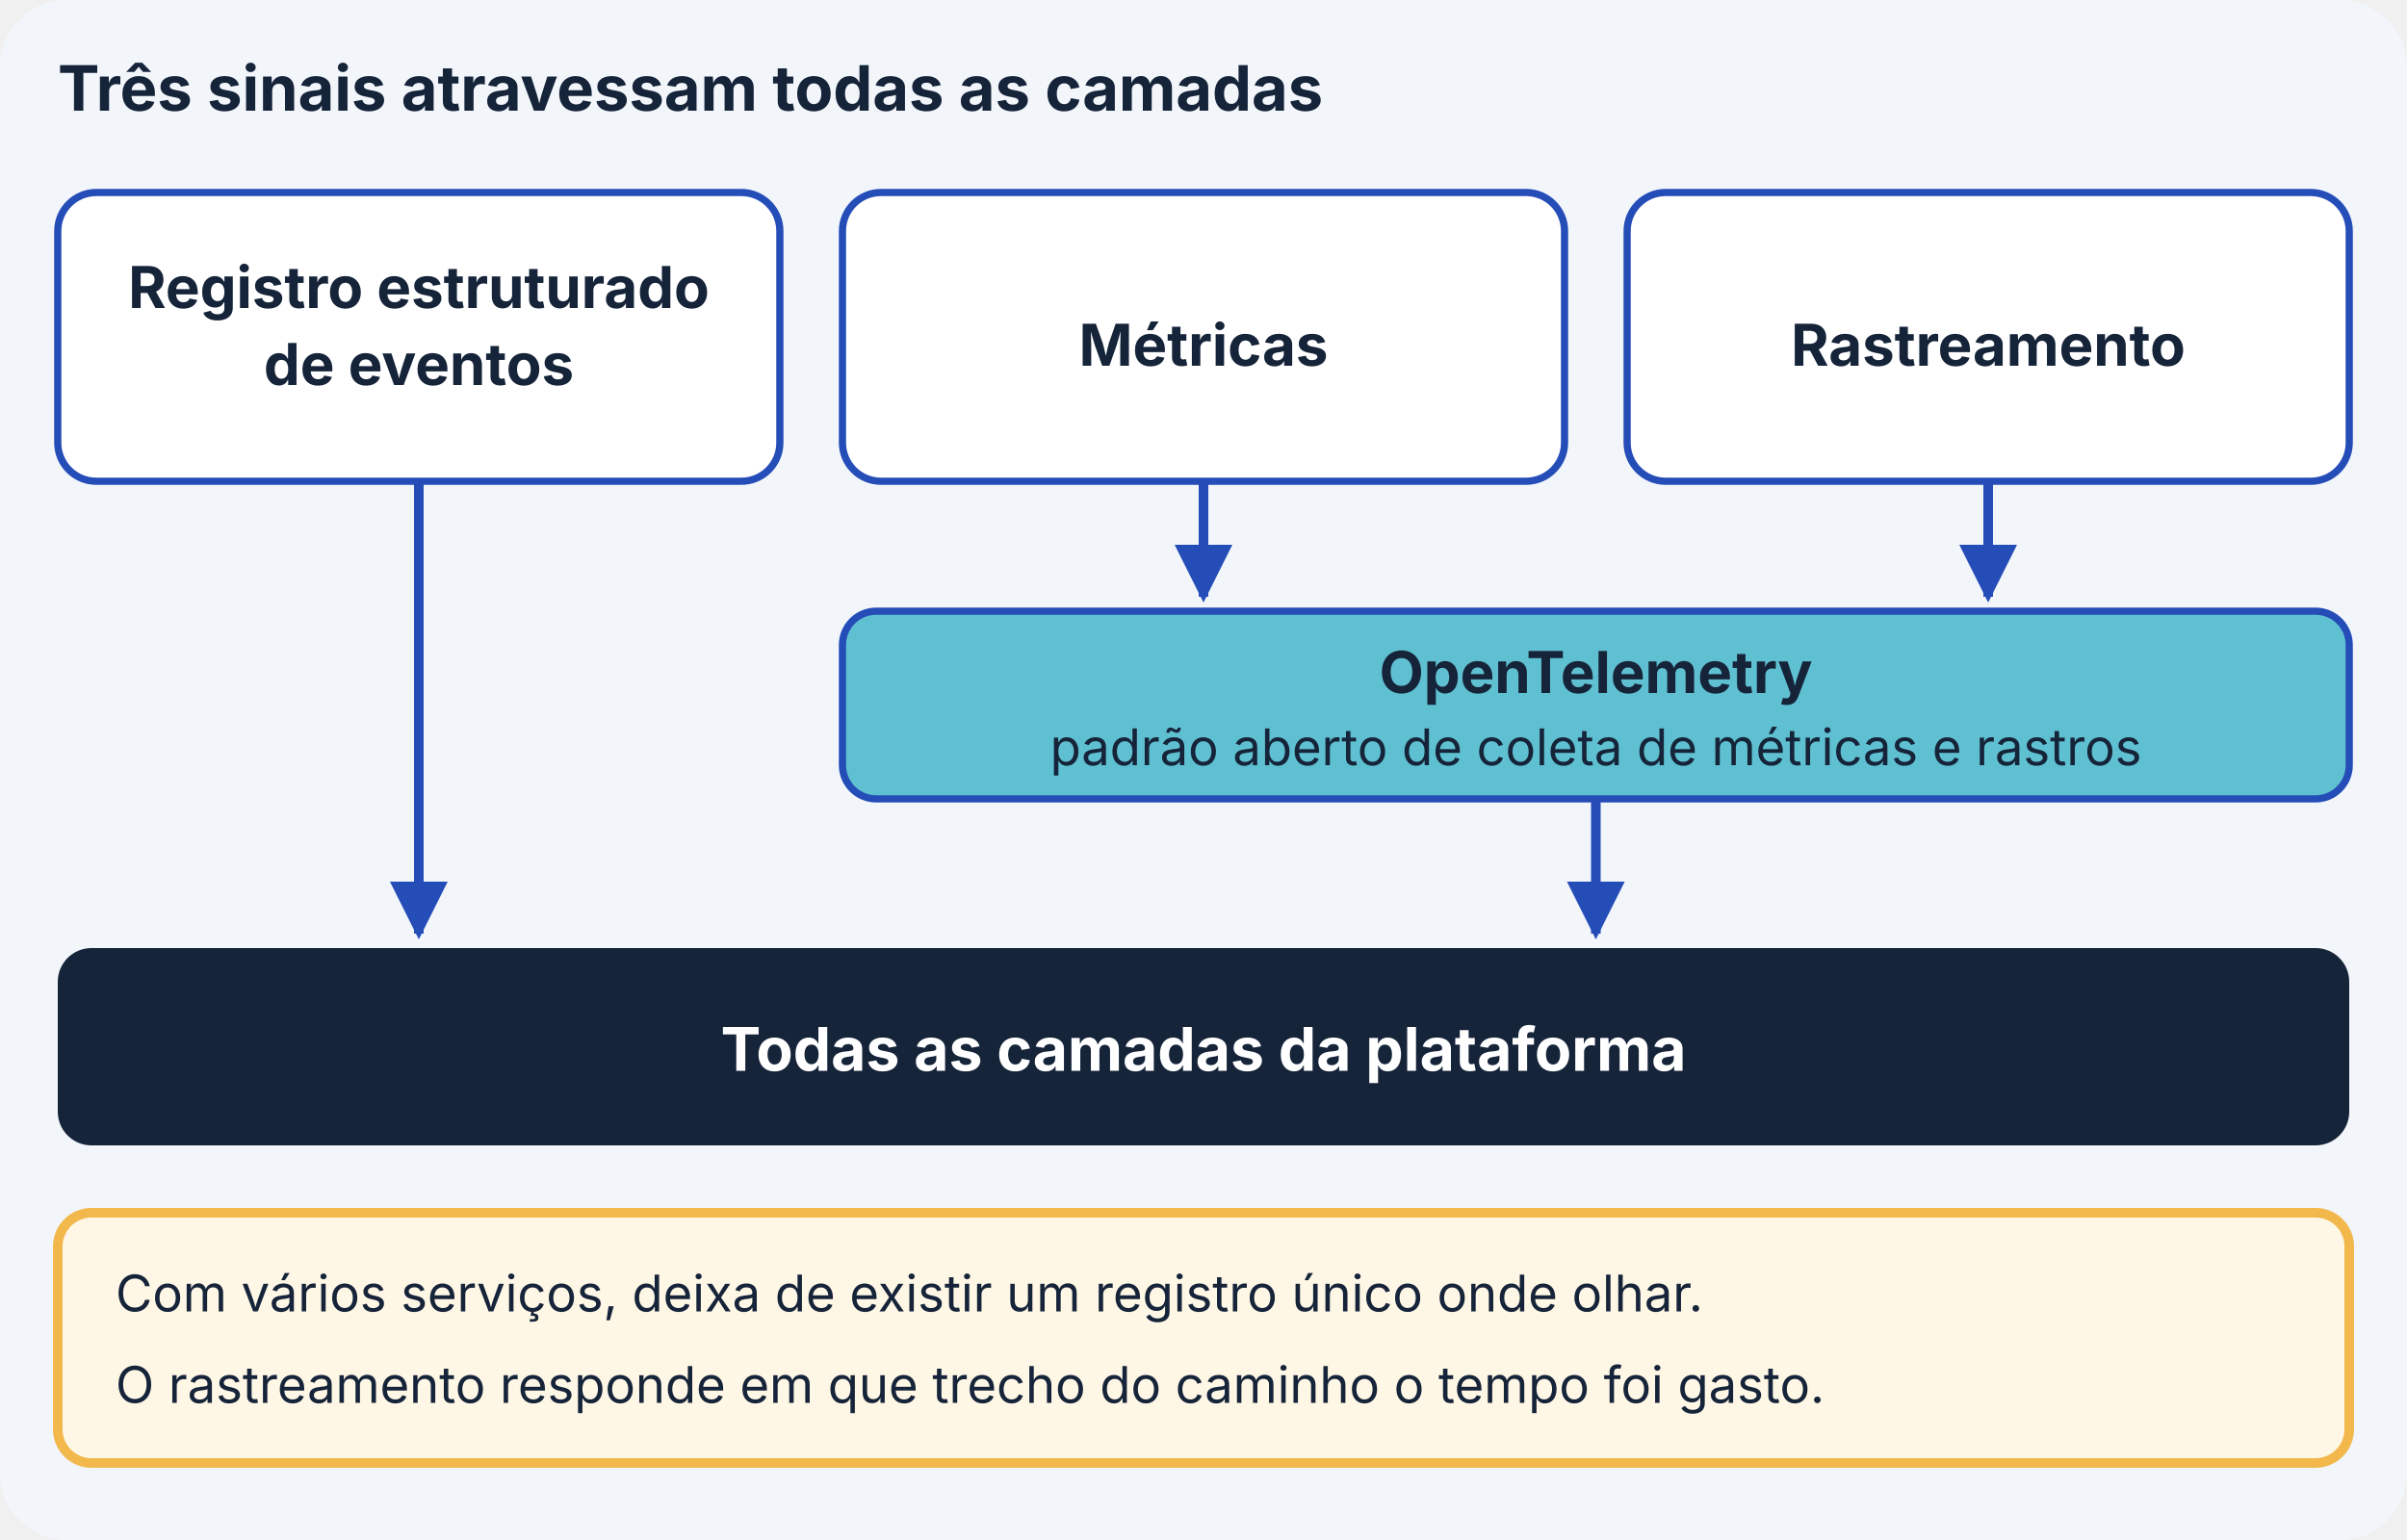
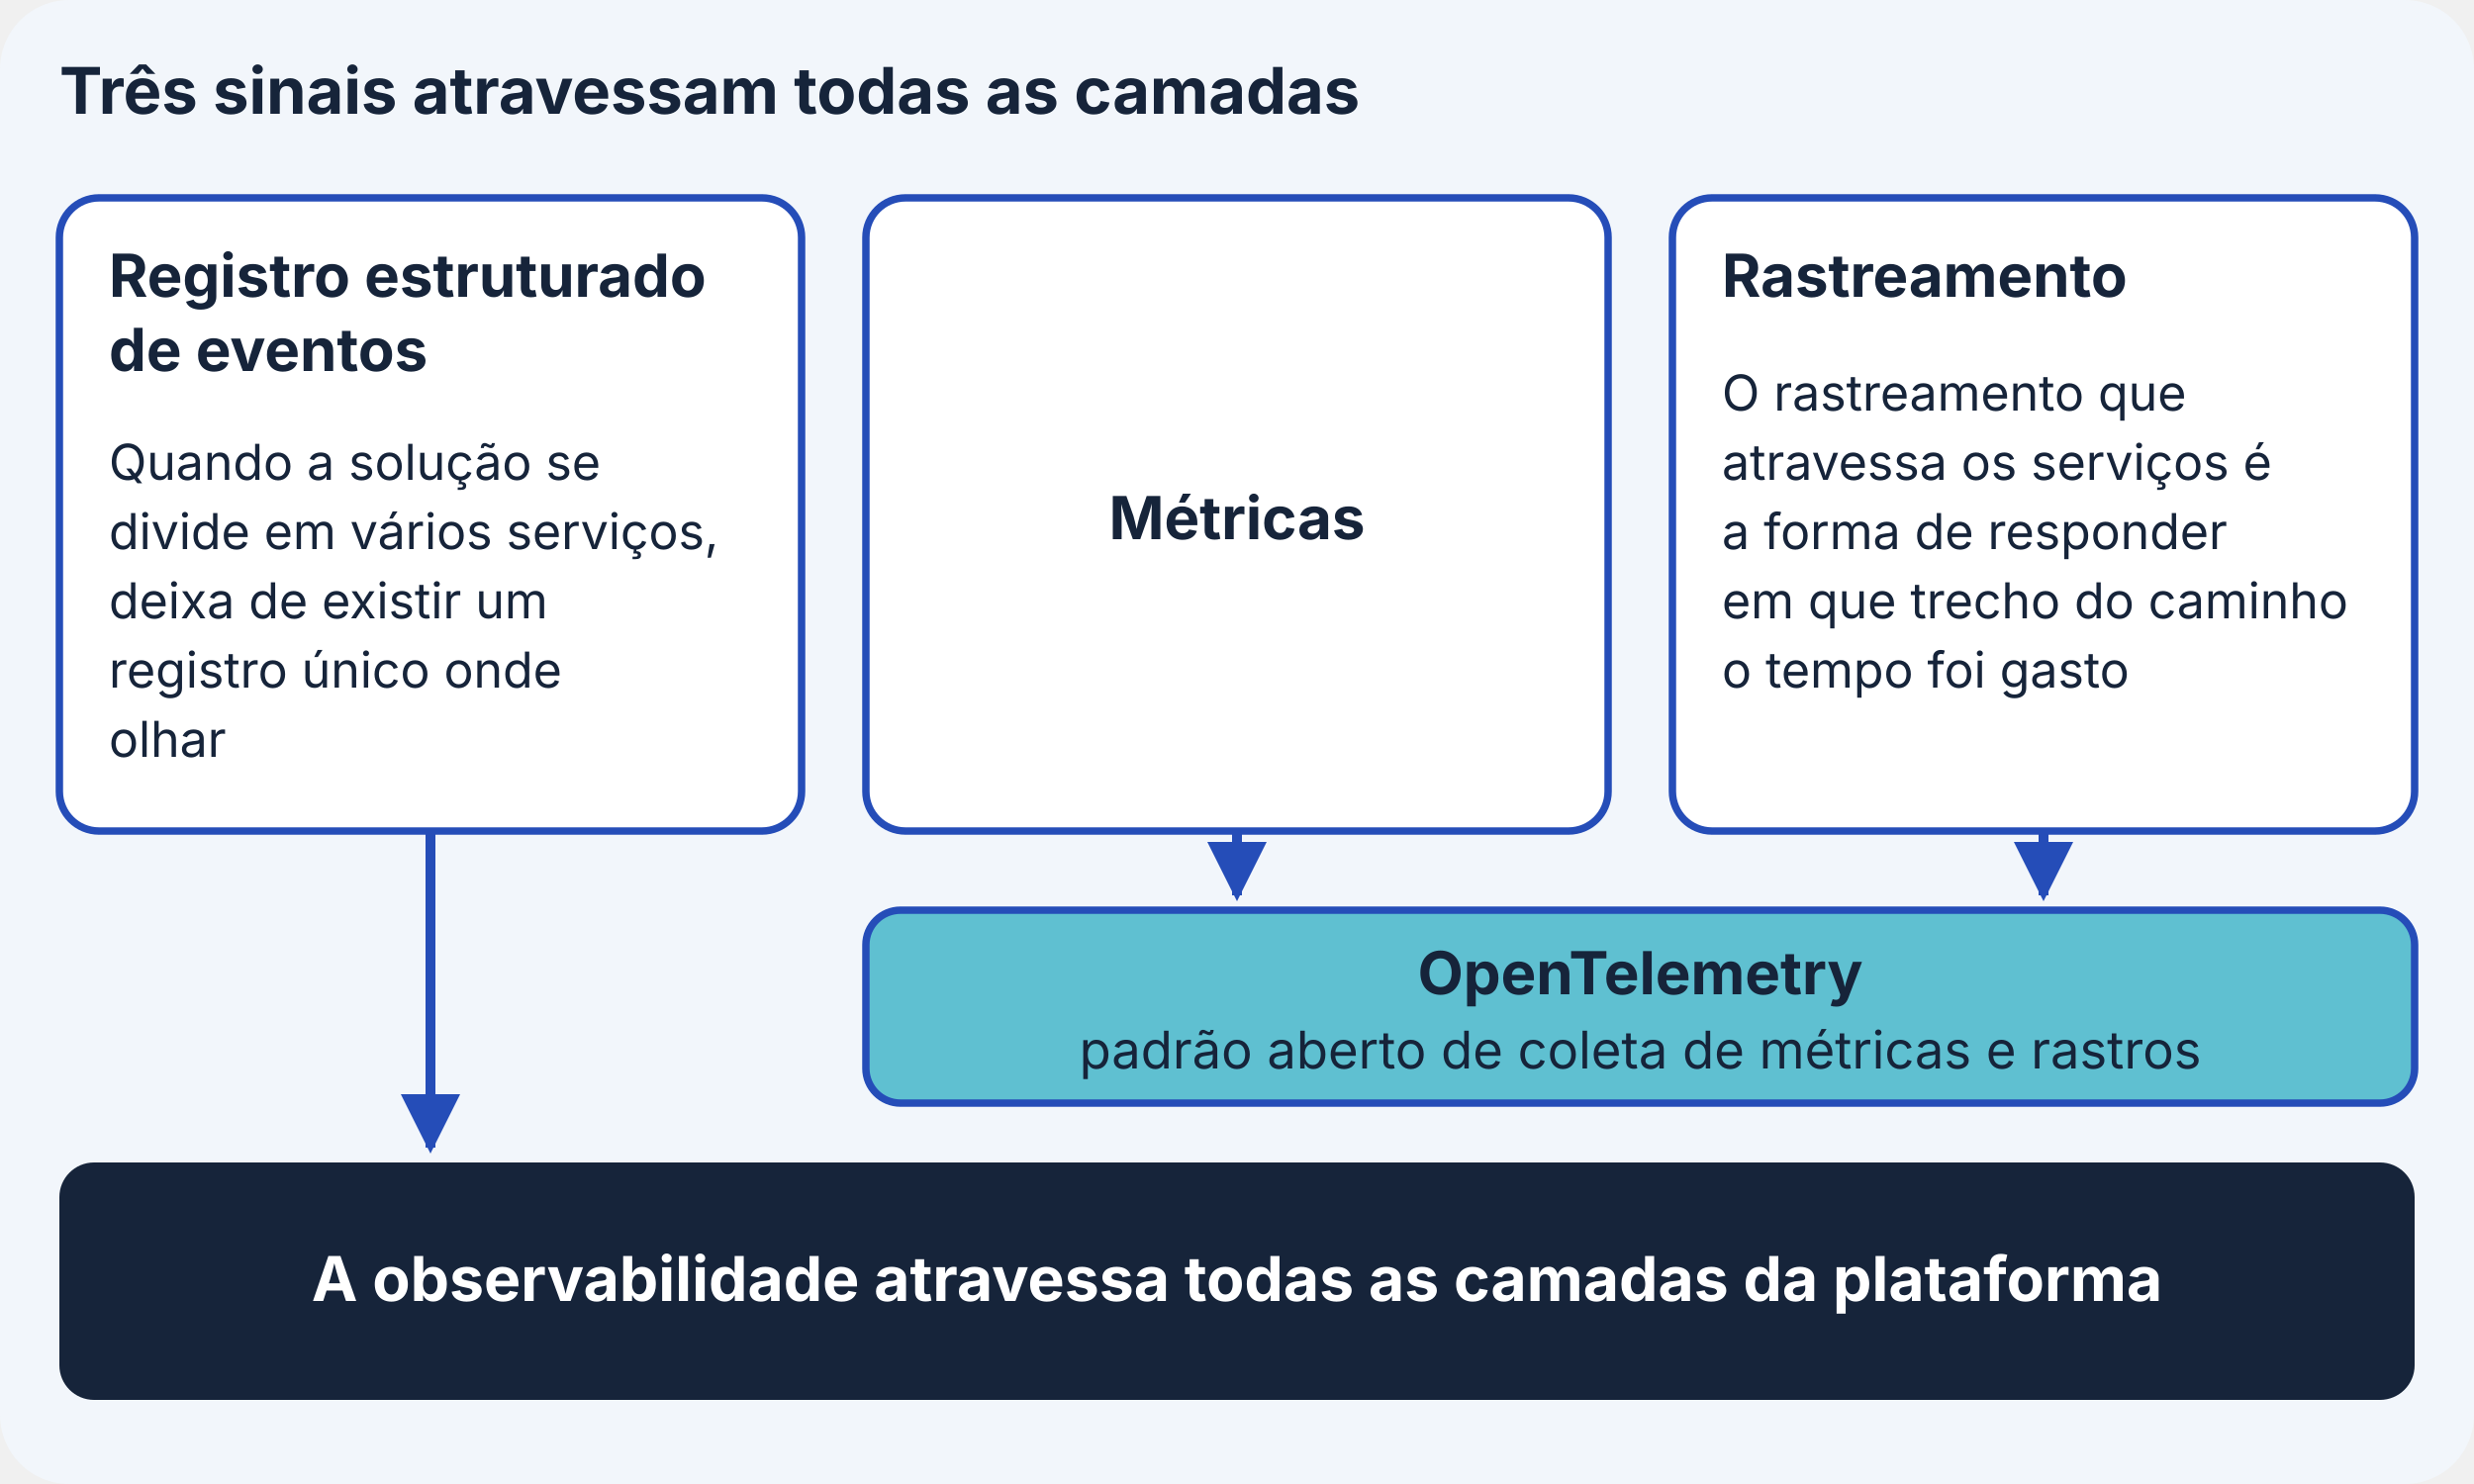
- <svg xmlns="http://www.w3.org/2000/svg" viewBox="0 0 1000 640" role="img" aria-labelledby="title desc">
+ <svg xmlns="http://www.w3.org/2000/svg" viewBox="0 0 1000 600" role="img" aria-labelledby="title desc">
  <defs>
    <marker id="seta" viewBox="0 0 10 10" refX="9" refY="5" markerWidth="6" markerHeight="6" orient="auto-start-reverse">
      <path d="M0,0 L10,5 L0,10 z" fill="#254DB8" />
    </marker>
  </defs>
-   <rect width="1000" height="640" rx="28" fill="#F2F6FB" />
+   <rect width="1000" height="600" rx="28" fill="#F2F6FB" />
  <g font-family="-apple-system,BlinkMacSystemFont,'Segoe UI',sans-serif" fill="#16243A">
    <text x="24" y="46" style="font-size:26px;font-weight:700">Três sinais atravessam todas as camadas</text>
-     <rect x="24" y="80" width="300" height="120" rx="16" fill="#FFFFFF" stroke="#254DB8" stroke-width="3" />
-     <text x="174" y="128" text-anchor="middle" style="font-size:24px;font-weight:700">Registro estruturado</text>
-     <text x="174" y="160" text-anchor="middle" style="font-size:24px;font-weight:700">de eventos</text>
-     <rect x="350" y="80" width="300" height="120" rx="16" fill="#FFFFFF" stroke="#254DB8" stroke-width="3" />
-     <text x="500" y="152" text-anchor="middle" style="font-size:24px;font-weight:700">Métricas</text>
-     <rect x="676" y="80" width="300" height="120" rx="16" fill="#FFFFFF" stroke="#254DB8" stroke-width="3" />
-     <text x="826" y="152" text-anchor="middle" style="font-size:24px;font-weight:700">Rastreamento</text>
+     <rect x="24" y="80" width="300" height="256" rx="16" fill="#FFFFFF" stroke="#254DB8" stroke-width="3" />
+     <text x="44" y="120" style="font-size:24px;font-weight:700">Registro estruturado</text>
+     <text x="44" y="150" style="font-size:24px;font-weight:700">de eventos</text>
+     <text x="44" y="194" style="font-size:20px">Quando a solução se</text>
+     <text x="44" y="222" style="font-size:20px">divide em vários serviços,</text>
+     <text x="44" y="250" style="font-size:20px">deixa de existir um</text>
+     <text x="44" y="278" style="font-size:20px">registro único onde</text>
+     <text x="44" y="306" style="font-size:20px">olhar</text>
+     <rect x="350" y="80" width="300" height="256" rx="16" fill="#FFFFFF" stroke="#254DB8" stroke-width="3" />
+     <text x="500" y="218" text-anchor="middle" style="font-size:24px;font-weight:700">Métricas</text>
+     <rect x="676" y="80" width="300" height="256" rx="16" fill="#FFFFFF" stroke="#254DB8" stroke-width="3" />
+     <text x="696" y="120" style="font-size:24px;font-weight:700">Rastreamento</text>
+     <text x="696" y="166" style="font-size:20px">O rastreamento que</text>
+     <text x="696" y="194" style="font-size:20px">atravessa os serviços é</text>
+     <text x="696" y="222" style="font-size:20px">a forma de responder</text>
+     <text x="696" y="250" style="font-size:20px">em que trecho do caminho</text>
+     <text x="696" y="278" style="font-size:20px">o tempo foi gasto</text>
    <g stroke="#254DB8" stroke-width="4" fill="none">
-       <line x1="174" y1="200" x2="174" y2="388" marker-end="url(#seta)" />
-       <line x1="500" y1="200" x2="500" y2="248" marker-end="url(#seta)" />
-       <line x1="826" y1="200" x2="826" y2="248" marker-end="url(#seta)" />
-       <line x1="663" y1="332" x2="663" y2="388" marker-end="url(#seta)" />
+       <line x1="174" y1="336" x2="174" y2="464" marker-end="url(#seta)" />
+       <line x1="500" y1="336" x2="500" y2="362" marker-end="url(#seta)" />
+       <line x1="826" y1="336" x2="826" y2="362" marker-end="url(#seta)" />
    </g>
-     <rect x="350" y="254" width="626" height="78" rx="14" fill="#5FC0D1" stroke="#254DB8" stroke-width="3" />
-     <text x="663" y="288" text-anchor="middle" style="font-size:24px;font-weight:700">OpenTelemetry</text>
-     <text x="663" y="318" text-anchor="middle" style="font-size:21px">padrão aberto de coleta de métricas e rastros</text>
-     <rect x="24" y="394" width="952" height="82" rx="14" fill="#16243A" />
-     <text x="500" y="445" text-anchor="middle" style="font-size:25px;font-weight:700" fill="#FFFFFF">Todas as camadas da plataforma</text>
-     <rect x="24" y="504" width="952" height="104" rx="14" fill="#FFF7E6" stroke="#F2B84B" stroke-width="4" />
-     <text x="48" y="545" style="font-size:21px">Com vários serviços, deixa de existir um registro único onde olhar.</text>
-     <text x="48" y="583" style="font-size:21px">O rastreamento responde em que trecho do caminho o tempo foi gasto.</text>
+     <rect x="350" y="368" width="626" height="78" rx="14" fill="#5FC0D1" stroke="#254DB8" stroke-width="3" />
+     <text x="663" y="402" text-anchor="middle" style="font-size:24px;font-weight:700">OpenTelemetry</text>
+     <text x="663" y="432" text-anchor="middle" style="font-size:21px">padrão aberto de coleta de métricas e rastros</text>
+     <rect x="24" y="470" width="952" height="96" rx="14" fill="#16243A" />
+     <text x="500" y="526" text-anchor="middle" style="font-size:25px;font-weight:700" fill="#FFFFFF">A observabilidade atravessa todas as camadas da plataforma</text>
  </g>
</svg>
